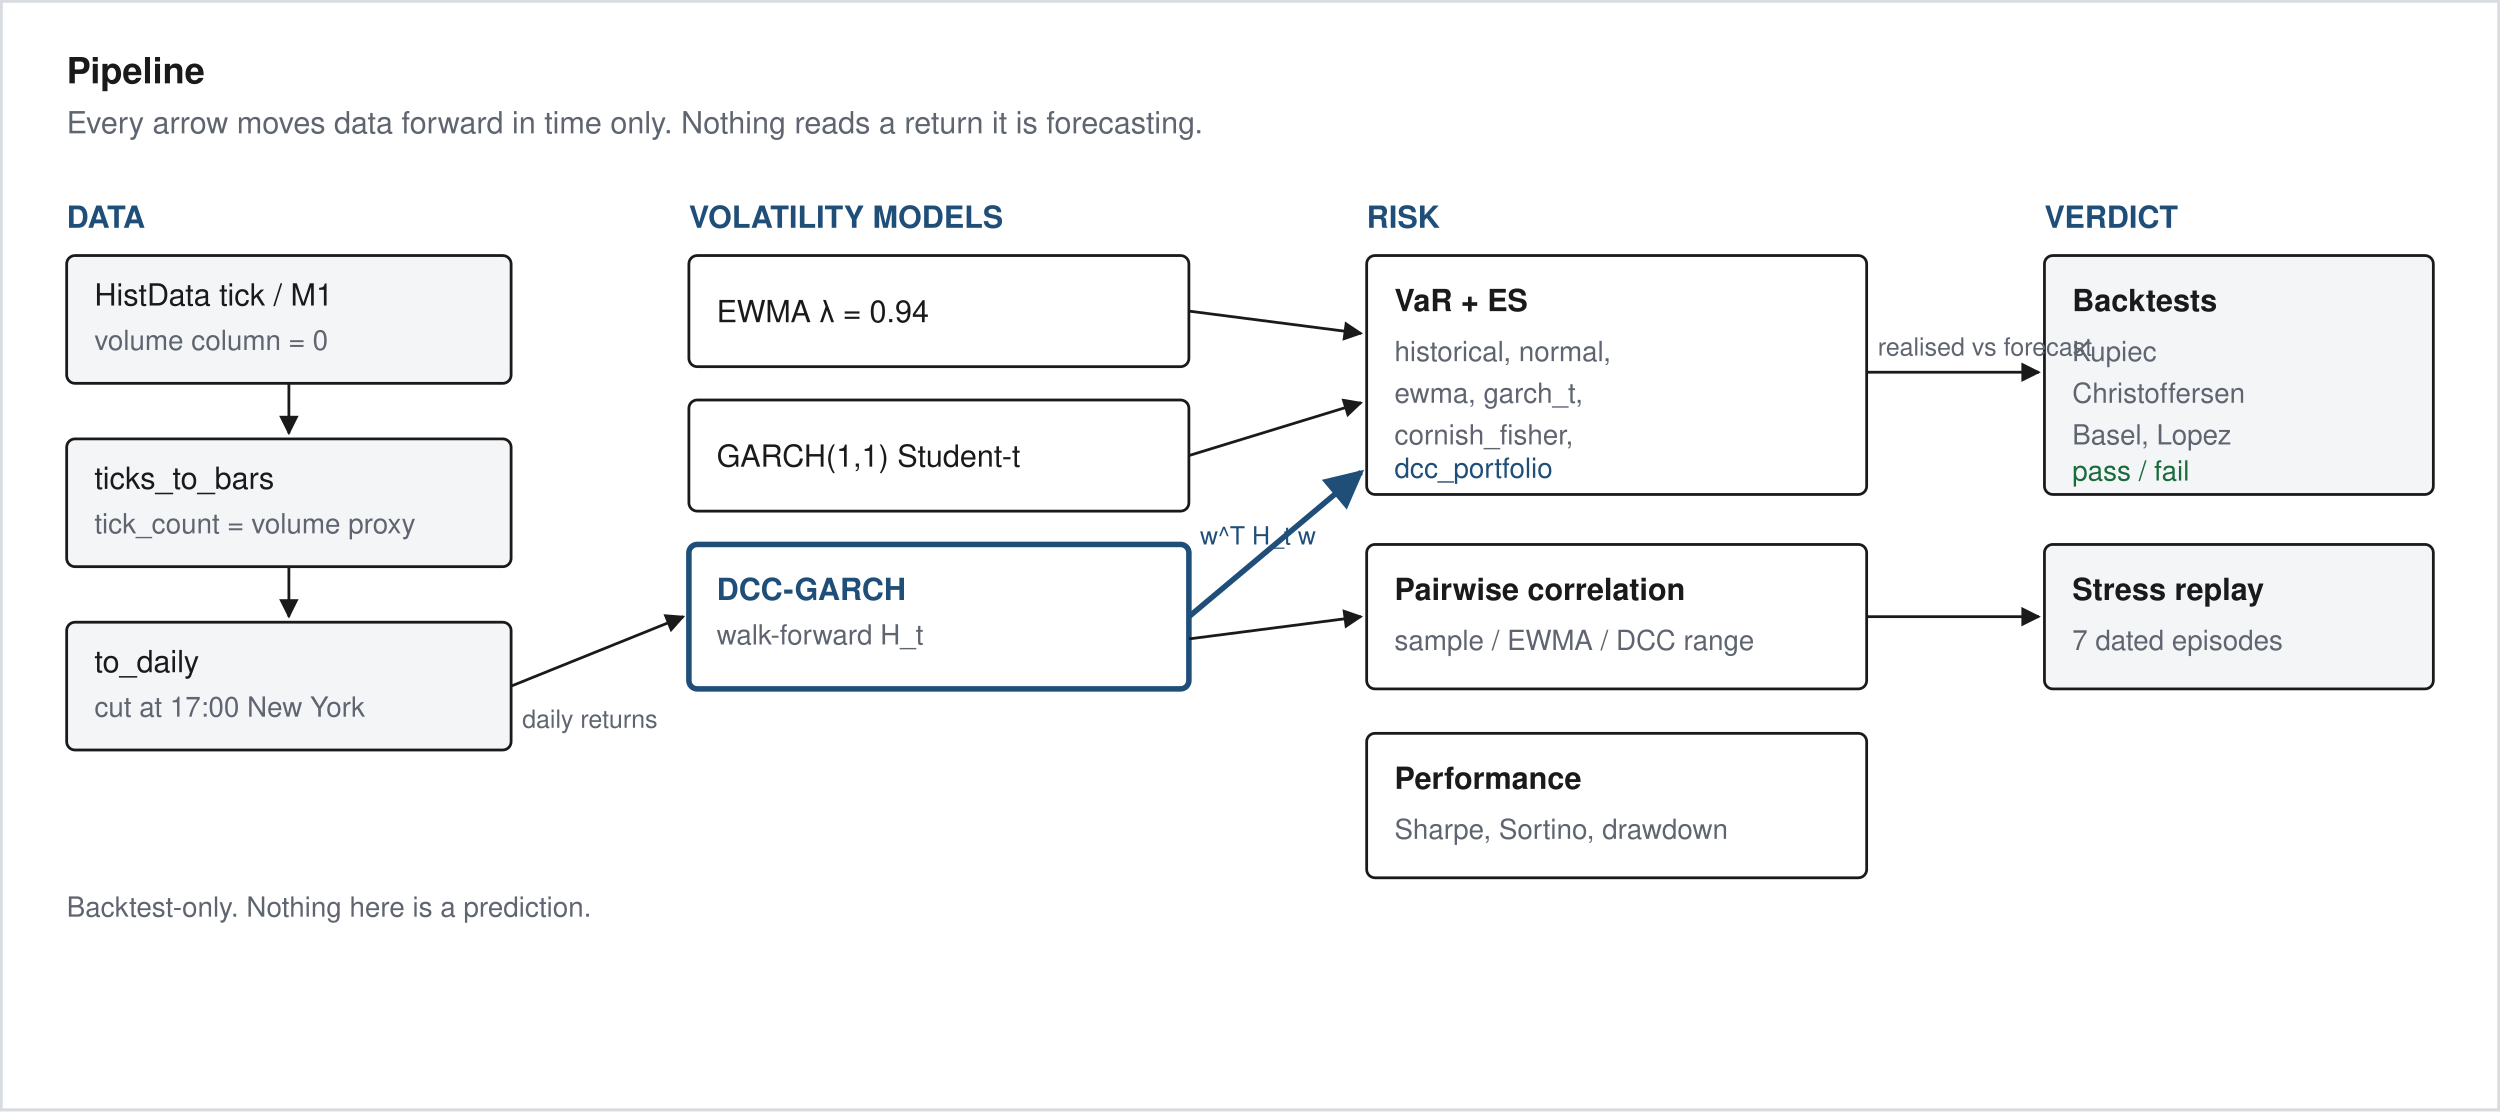
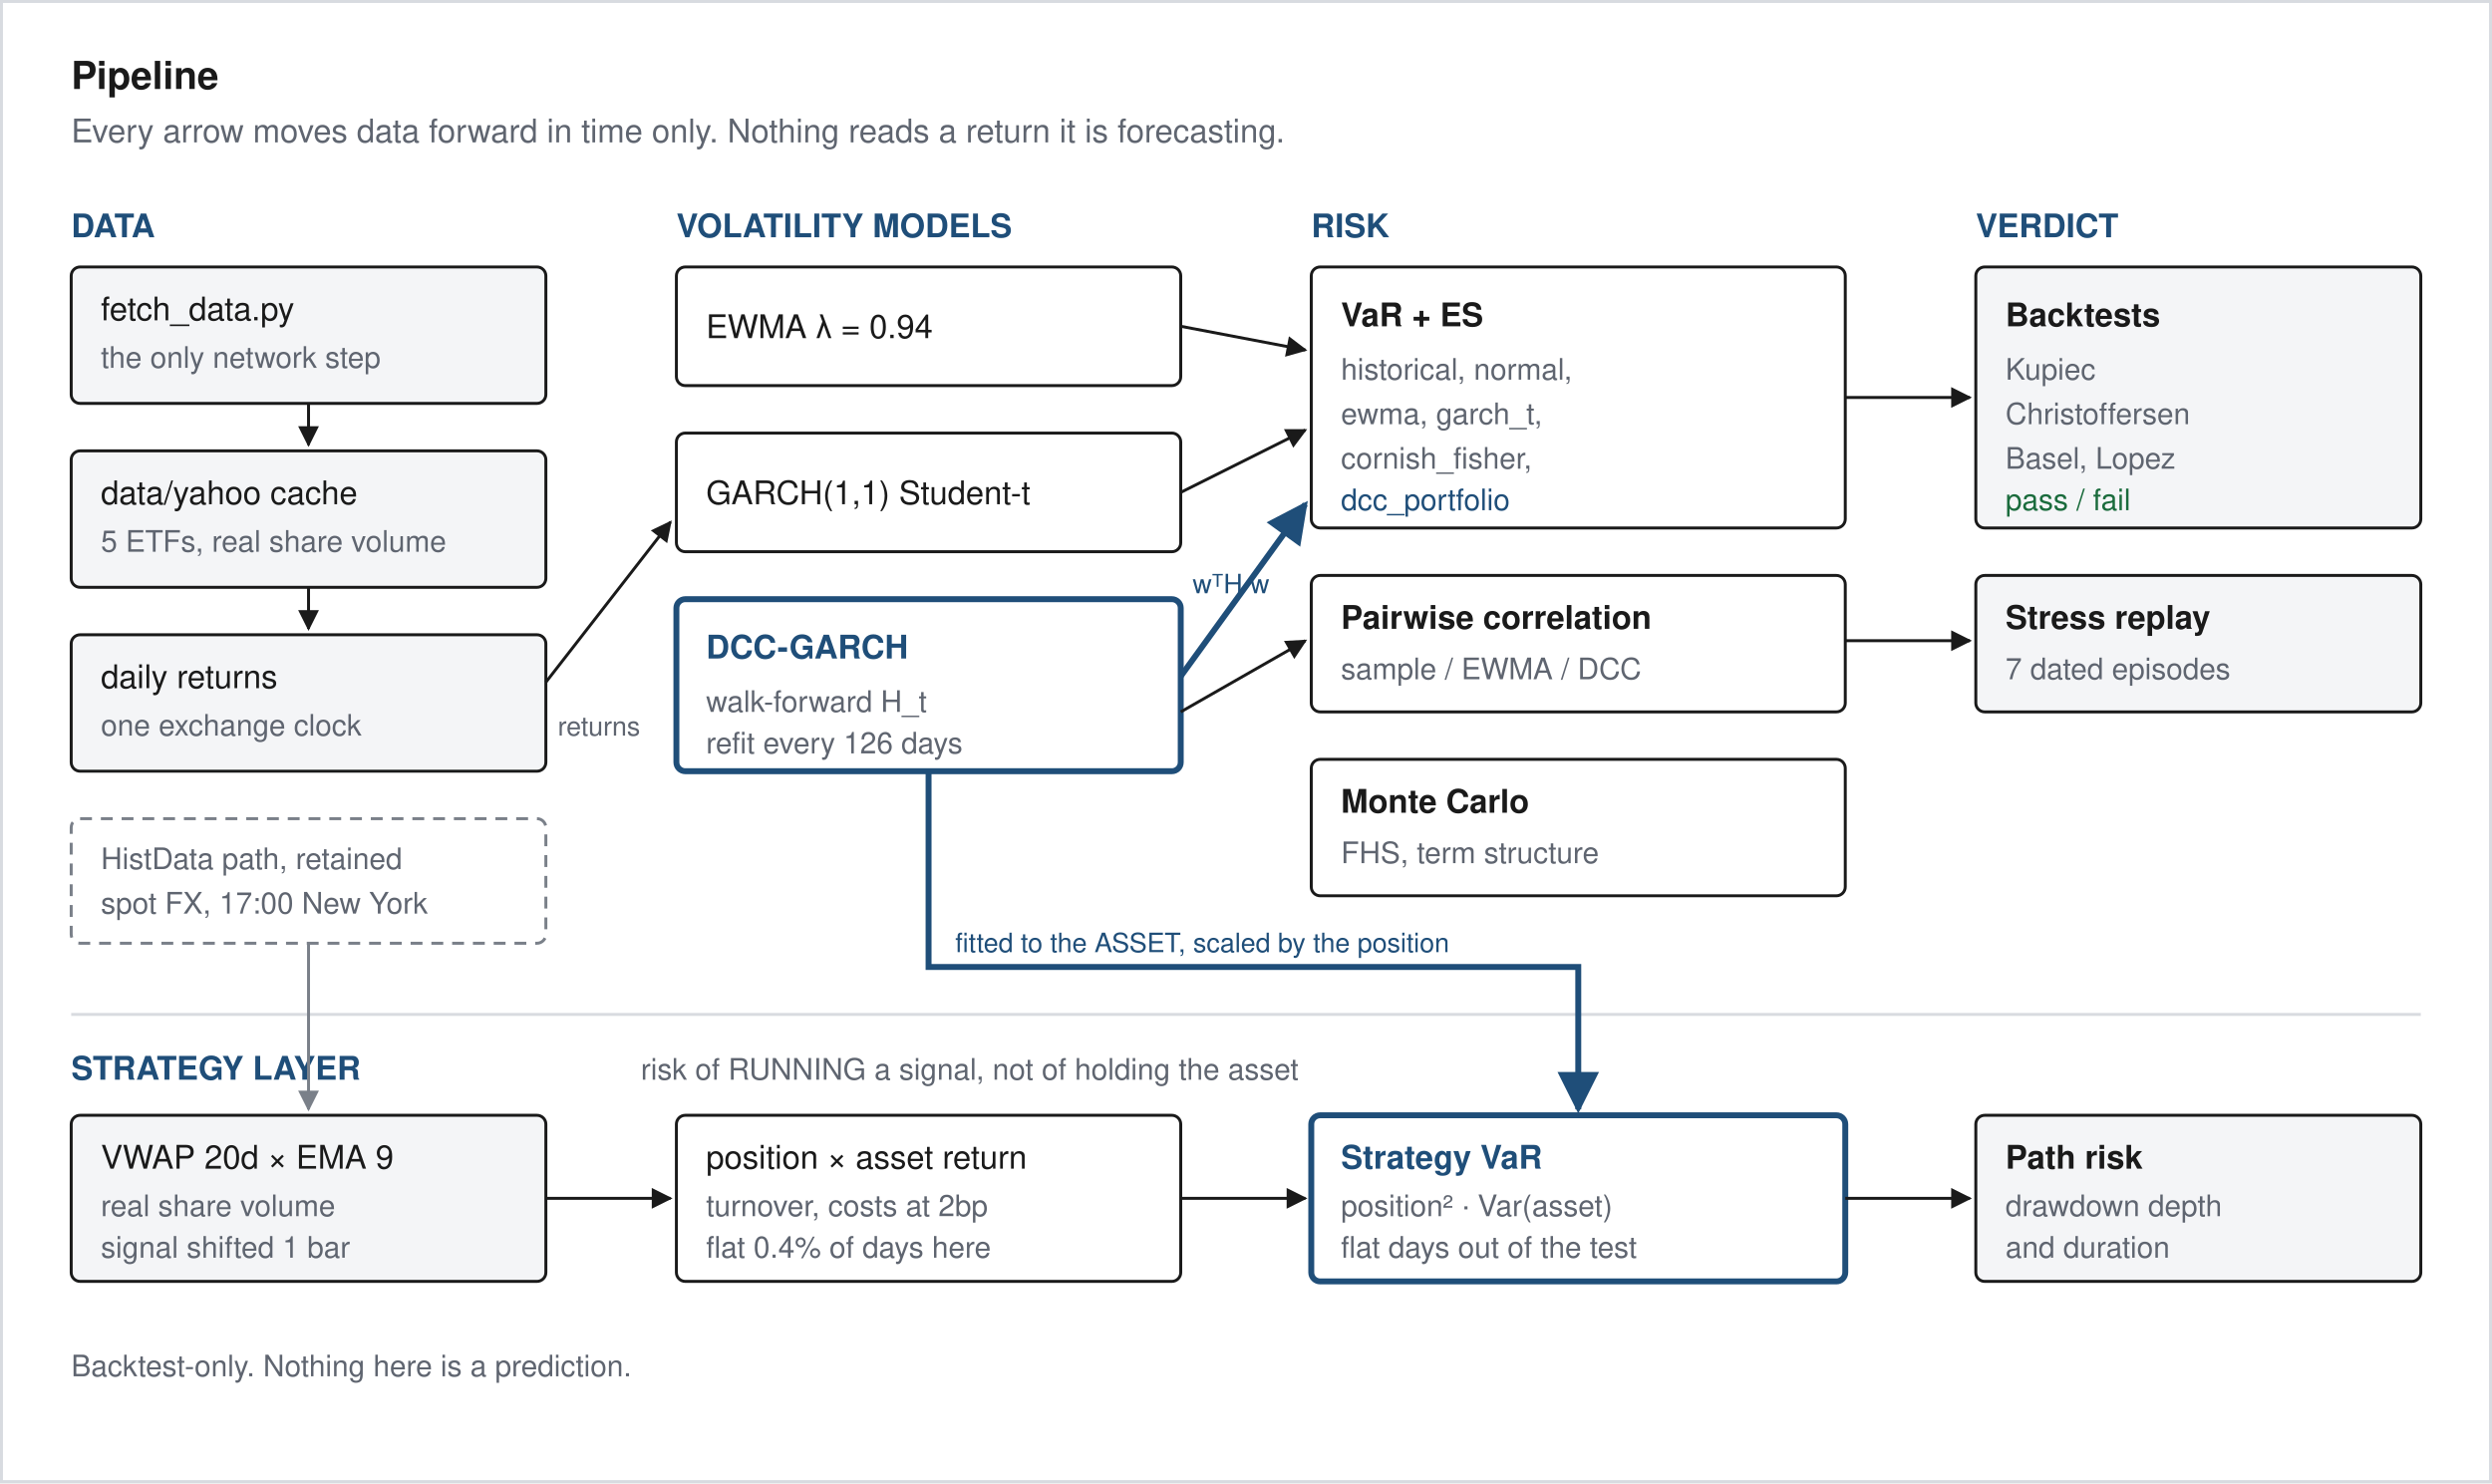
- <svg xmlns="http://www.w3.org/2000/svg" viewBox="0 0 900 400" width="900" height="400" role="img" aria-label="End-to-end pipeline: HistData tick files become daily returns, feed three volatility models, which feed VaR estimators, backtests and stress replay.">
+ <svg xmlns="http://www.w3.org/2000/svg" viewBox="0 0 840 500" width="840" height="500" role="img" aria-label="End-to-end pipeline: Yahoo ETF bars become daily returns, feed three volatility models, which feed VaR estimators, backtests and stress replay; a second row applies the VWAP/EMA signal and measures strategy risk from the asset variance.">
  <defs>
-     <marker id="a1" viewBox="0 0 10 10" refX="9" refY="5" markerWidth="7" markerHeight="7" orient="auto-start-reverse">
+     <marker id="p1" viewBox="0 0 10 10" refX="9" refY="5" markerWidth="7" markerHeight="7" orient="auto-start-reverse">
      <path d="M0,0 L10,5 L0,10 z" fill="#1a1a1a" />
    </marker>
-     <marker id="a1b" viewBox="0 0 10 10" refX="9" refY="5" markerWidth="7" markerHeight="7" orient="auto-start-reverse">
+     <marker id="p1b" viewBox="0 0 10 10" refX="9" refY="5" markerWidth="7" markerHeight="7" orient="auto-start-reverse">
      <path d="M0,0 L10,5 L0,10 z" fill="#1f4e79" />
    </marker>
+     <marker id="p1g" viewBox="0 0 10 10" refX="9" refY="5" markerWidth="7" markerHeight="7" orient="auto-start-reverse">
+       <path d="M0,0 L10,5 L0,10 z" fill="#7a8089" />
+     </marker>
  </defs>
-   <rect x="0" y="0" width="900" height="400" fill="#ffffff" />
-   <rect x="0.5" y="0.5" width="899" height="399" fill="none" stroke="#d8dbe0" />
+   <rect x="0" y="0" width="840" height="500" fill="#ffffff" />
+   <rect x="0.5" y="0.5" width="839" height="499" fill="none" stroke="#d8dbe0" />
  <g font-family="Helvetica, Arial, sans-serif" font-size="12" fill="#1a1a1a">
    <text x="24" y="30" font-size="13" font-weight="bold">Pipeline</text>
    <text x="24" y="48" font-size="11" fill="#5f6570">Every arrow moves data forward in time only. Nothing reads a return it is forecasting.</text>
-     <text x="24" y="82" font-size="11" font-weight="bold" fill="#1f4e79">DATA</text>
-     <rect x="24" y="92" width="160" height="46" rx="3" fill="#f4f5f7" stroke="#1a1a1a" />
-     <text x="34" y="110" font-size="11">HistData tick / M1</text>
-     <text x="34" y="126" font-size="10" fill="#5f6570">volume column = 0</text>
-     <rect x="24" y="158" width="160" height="46" rx="3" fill="#f4f5f7" stroke="#1a1a1a" />
-     <text x="34" y="176" font-size="11">ticks_to_bars</text>
-     <text x="34" y="192" font-size="10" fill="#5f6570">tick_count = volume proxy</text>
-     <rect x="24" y="224" width="160" height="46" rx="3" fill="#f4f5f7" stroke="#1a1a1a" />
-     <text x="34" y="242" font-size="11">to_daily</text>
-     <text x="34" y="258" font-size="10" fill="#5f6570">cut at 17:00 New York</text>
-     <line x1="104" y1="138" x2="104" y2="156" stroke="#1a1a1a" marker-end="url(#a1)" />
-     <line x1="104" y1="204" x2="104" y2="222" stroke="#1a1a1a" marker-end="url(#a1)" />
-     <text x="248" y="82" font-size="11" font-weight="bold" fill="#1f4e79">VOLATILITY MODELS</text>
-     <rect x="248" y="92" width="180" height="40" rx="3" fill="#ffffff" stroke="#1a1a1a" />
-     <text x="258" y="116" font-size="11">EWMA  λ = 0.94</text>
-     <rect x="248" y="144" width="180" height="40" rx="3" fill="#ffffff" stroke="#1a1a1a" />
-     <text x="258" y="168" font-size="11">GARCH(1,1) Student-t</text>
-     <rect x="248" y="196" width="180" height="52" rx="3" fill="#ffffff" stroke="#1f4e79" stroke-width="2" />
-     <text x="258" y="216" font-size="11" fill="#1f4e79" font-weight="bold">DCC-GARCH</text>
-     <text x="258" y="232" font-size="10" fill="#5f6570">walk-forward H_t</text>
-     <line x1="184" y1="247" x2="246" y2="222" stroke="#1a1a1a" marker-end="url(#a1)" />
-     <text x="188" y="262" font-size="9" fill="#5f6570">daily returns</text>
-     <text x="492" y="82" font-size="11" font-weight="bold" fill="#1f4e79">RISK</text>
-     <rect x="492" y="92" width="180" height="86" rx="3" fill="#ffffff" stroke="#1a1a1a" />
-     <text x="502" y="112" font-size="11" font-weight="bold">VaR + ES</text>
-     <text x="502" y="130" font-size="10" fill="#5f6570">historical, normal,</text>
-     <text x="502" y="145" font-size="10" fill="#5f6570">ewma, garch_t,</text>
-     <text x="502" y="160" font-size="10" fill="#5f6570">cornish_fisher,</text>
-     <text x="502" y="172" font-size="10" fill="#1f4e79">dcc_portfolio</text>
-     <rect x="492" y="196" width="180" height="52" rx="3" fill="#ffffff" stroke="#1a1a1a" />
-     <text x="502" y="216" font-size="11" font-weight="bold">Pairwise correlation</text>
-     <text x="502" y="234" font-size="10" fill="#5f6570">sample / EWMA / DCC range</text>
-     <rect x="492" y="264" width="180" height="52" rx="3" fill="#ffffff" stroke="#1a1a1a" />
-     <text x="502" y="284" font-size="11" font-weight="bold">Performance</text>
-     <text x="502" y="302" font-size="10" fill="#5f6570">Sharpe, Sortino, drawdown</text>
-     <line x1="428" y1="112" x2="490" y2="120" stroke="#1a1a1a" marker-end="url(#a1)" />
-     <line x1="428" y1="164" x2="490" y2="145" stroke="#1a1a1a" marker-end="url(#a1)" />
-     <line x1="428" y1="222" x2="490" y2="170" stroke="#1f4e79" stroke-width="2" marker-end="url(#a1b)" />
-     <text x="432" y="196" font-size="9" fill="#1f4e79">w^T H_t w</text>
-     <line x1="428" y1="230" x2="490" y2="222" stroke="#1a1a1a" marker-end="url(#a1)" />
-     <text x="736" y="82" font-size="11" font-weight="bold" fill="#1f4e79">VERDICT</text>
-     <rect x="736" y="92" width="140" height="86" rx="3" fill="#f4f5f7" stroke="#1a1a1a" />
-     <text x="746" y="112" font-size="11" font-weight="bold">Backtests</text>
-     <text x="746" y="130" font-size="10" fill="#5f6570">Kupiec</text>
-     <text x="746" y="145" font-size="10" fill="#5f6570">Christoffersen</text>
-     <text x="746" y="160" font-size="10" fill="#5f6570">Basel, Lopez</text>
-     <text x="746" y="173" font-size="10" fill="#1a6b3c">pass / fail</text>
-     <rect x="736" y="196" width="140" height="52" rx="3" fill="#f4f5f7" stroke="#1a1a1a" />
-     <text x="746" y="216" font-size="11" font-weight="bold">Stress replay</text>
-     <text x="746" y="234" font-size="10" fill="#5f6570">7 dated episodes</text>
-     <line x1="672" y1="134" x2="734" y2="134" stroke="#1a1a1a" marker-end="url(#a1)" />
-     <text x="676" y="128" font-size="9" fill="#5f6570">realised vs forecast</text>
-     <line x1="672" y1="222" x2="734" y2="222" stroke="#1a1a1a" marker-end="url(#a1)" />
-     <text x="24" y="330" font-size="10" fill="#5f6570">Backtest-only. Nothing here is a prediction.</text>
+     <text x="24" y="80" font-size="11" font-weight="bold" fill="#1f4e79">DATA</text>
+     <rect x="24" y="90" width="160" height="46" rx="3" fill="#f4f5f7" stroke="#1a1a1a" />
+     <text x="34" y="108" font-size="11">fetch_data.py</text>
+     <text x="34" y="124" font-size="10" fill="#5f6570">the only network step</text>
+     <rect x="24" y="152" width="160" height="46" rx="3" fill="#f4f5f7" stroke="#1a1a1a" />
+     <text x="34" y="170" font-size="11">data/yahoo cache</text>
+     <text x="34" y="186" font-size="10" fill="#5f6570">5 ETFs, real share volume</text>
+     <rect x="24" y="214" width="160" height="46" rx="3" fill="#f4f5f7" stroke="#1a1a1a" />
+     <text x="34" y="232" font-size="11">daily returns</text>
+     <text x="34" y="248" font-size="10" fill="#5f6570">one exchange clock</text>
+     <line x1="104" y1="136" x2="104" y2="150" stroke="#1a1a1a" marker-end="url(#p1)" />
+     <line x1="104" y1="198" x2="104" y2="212" stroke="#1a1a1a" marker-end="url(#p1)" />
+     <rect x="24" y="276" width="160" height="42" rx="3" fill="#ffffff" stroke="#7a8089" stroke-dasharray="4 3" />
+     <text x="34" y="293" font-size="10" fill="#5f6570">HistData path, retained</text>
+     <text x="34" y="308" font-size="10" fill="#5f6570">spot FX, 17:00 New York</text>
+     <text x="228" y="80" font-size="11" font-weight="bold" fill="#1f4e79">VOLATILITY MODELS</text>
+     <rect x="228" y="90" width="170" height="40" rx="3" fill="#ffffff" stroke="#1a1a1a" />
+     <text x="238" y="114" font-size="11">EWMA  λ = 0.94</text>
+     <rect x="228" y="146" width="170" height="40" rx="3" fill="#ffffff" stroke="#1a1a1a" />
+     <text x="238" y="170" font-size="11">GARCH(1,1) Student-t</text>
+     <rect x="228" y="202" width="170" height="58" rx="3" fill="#ffffff" stroke="#1f4e79" stroke-width="2" />
+     <text x="238" y="222" font-size="11" fill="#1f4e79" font-weight="bold">DCC-GARCH</text>
+     <text x="238" y="240" font-size="10" fill="#5f6570">walk-forward H_t</text>
+     <text x="238" y="254" font-size="10" fill="#5f6570">refit every 126 days</text>
+     <line x1="184" y1="230" x2="226" y2="176" stroke="#1a1a1a" marker-end="url(#p1)" />
+     <text x="188" y="248" font-size="9" fill="#5f6570">returns</text>
+     <text x="442" y="80" font-size="11" font-weight="bold" fill="#1f4e79">RISK</text>
+     <rect x="442" y="90" width="180" height="88" rx="3" fill="#ffffff" stroke="#1a1a1a" />
+     <text x="452" y="110" font-size="11" font-weight="bold">VaR + ES</text>
+     <text x="452" y="128" font-size="10" fill="#5f6570">historical, normal,</text>
+     <text x="452" y="143" font-size="10" fill="#5f6570">ewma, garch_t,</text>
+     <text x="452" y="158" font-size="10" fill="#5f6570">cornish_fisher,</text>
+     <text x="452" y="172" font-size="10" fill="#1f4e79">dcc_portfolio</text>
+     <rect x="442" y="194" width="180" height="46" rx="3" fill="#ffffff" stroke="#1a1a1a" />
+     <text x="452" y="212" font-size="11" font-weight="bold">Pairwise correlation</text>
+     <text x="452" y="229" font-size="10" fill="#5f6570">sample / EWMA / DCC</text>
+     <rect x="442" y="256" width="180" height="46" rx="3" fill="#ffffff" stroke="#1a1a1a" />
+     <text x="452" y="274" font-size="11" font-weight="bold">Monte Carlo</text>
+     <text x="452" y="291" font-size="10" fill="#5f6570">FHS, term structure</text>
+     <line x1="398" y1="110" x2="440" y2="118" stroke="#1a1a1a" marker-end="url(#p1)" />
+     <line x1="398" y1="166" x2="440" y2="145" stroke="#1a1a1a" marker-end="url(#p1)" />
+     <line x1="398" y1="228" x2="440" y2="170" stroke="#1f4e79" stroke-width="2" marker-end="url(#p1b)" />
+     <text x="402" y="200" font-size="9" fill="#1f4e79">wᵀH w</text>
+     <line x1="398" y1="240" x2="440" y2="216" stroke="#1a1a1a" marker-end="url(#p1)" />
+     <text x="666" y="80" font-size="11" font-weight="bold" fill="#1f4e79">VERDICT</text>
+     <rect x="666" y="90" width="150" height="88" rx="3" fill="#f4f5f7" stroke="#1a1a1a" />
+     <text x="676" y="110" font-size="11" font-weight="bold">Backtests</text>
+     <text x="676" y="128" font-size="10" fill="#5f6570">Kupiec</text>
+     <text x="676" y="143" font-size="10" fill="#5f6570">Christoffersen</text>
+     <text x="676" y="158" font-size="10" fill="#5f6570">Basel, Lopez</text>
+     <text x="676" y="172" font-size="10" fill="#1a6b3c">pass / fail</text>
+     <rect x="666" y="194" width="150" height="46" rx="3" fill="#f4f5f7" stroke="#1a1a1a" />
+     <text x="676" y="212" font-size="11" font-weight="bold">Stress replay</text>
+     <text x="676" y="229" font-size="10" fill="#5f6570">7 dated episodes</text>
+     <line x1="622" y1="134" x2="664" y2="134" stroke="#1a1a1a" marker-end="url(#p1)" />
+     <line x1="622" y1="216" x2="664" y2="216" stroke="#1a1a1a" marker-end="url(#p1)" />
+     <line x1="24" y1="342" x2="816" y2="342" stroke="#d8dbe0" />
+     <text x="24" y="364" font-size="11" font-weight="bold" fill="#1f4e79">STRATEGY LAYER</text>
+     <text x="216" y="364" font-size="10" fill="#5f6570">risk of RUNNING a signal, not of holding the asset</text>
+     <rect x="24" y="376" width="160" height="56" rx="3" fill="#f4f5f7" stroke="#1a1a1a" />
+     <text x="34" y="394" font-size="11">VWAP 20d × EMA 9</text>
+     <text x="34" y="410" font-size="10" fill="#5f6570">real share volume</text>
+     <text x="34" y="424" font-size="10" fill="#5f6570">signal shifted 1 bar</text>
+     <rect x="228" y="376" width="170" height="56" rx="3" fill="#ffffff" stroke="#1a1a1a" />
+     <text x="238" y="394" font-size="11">position × asset return</text>
+     <text x="238" y="410" font-size="10" fill="#5f6570">turnover, costs at 2bp</text>
+     <text x="238" y="424" font-size="10" fill="#5f6570">flat 0.4% of days here</text>
+     <rect x="442" y="376" width="180" height="56" rx="3" fill="#ffffff" stroke="#1f4e79" stroke-width="2" />
+     <text x="452" y="394" font-size="11" fill="#1f4e79" font-weight="bold">Strategy VaR</text>
+     <text x="452" y="410" font-size="10" fill="#5f6570">position² · Var(asset)</text>
+     <text x="452" y="424" font-size="10" fill="#5f6570">flat days out of the test</text>
+     <rect x="666" y="376" width="150" height="56" rx="3" fill="#f4f5f7" stroke="#1a1a1a" />
+     <text x="676" y="394" font-size="11" font-weight="bold">Path risk</text>
+     <text x="676" y="410" font-size="10" fill="#5f6570">drawdown depth</text>
+     <text x="676" y="424" font-size="10" fill="#5f6570">and duration</text>
+     <line x1="104" y1="318" x2="104" y2="374" stroke="#7a8089" marker-end="url(#p1g)" />
+     <line x1="184" y1="404" x2="226" y2="404" stroke="#1a1a1a" marker-end="url(#p1)" />
+     <line x1="398" y1="404" x2="440" y2="404" stroke="#1a1a1a" marker-end="url(#p1)" />
+     <line x1="622" y1="404" x2="664" y2="404" stroke="#1a1a1a" marker-end="url(#p1)" />
+     <path d="M 313,260 L 313,326 L 532,326 L 532,374" fill="none" stroke="#1f4e79" stroke-width="2" marker-end="url(#p1b)" />
+     <text x="322" y="321" font-size="9" fill="#1f4e79">fitted to the ASSET, scaled by the position</text>
+     <text x="24" y="464" font-size="10" fill="#5f6570">Backtest-only. Nothing here is a prediction.</text>
  </g>
</svg>
